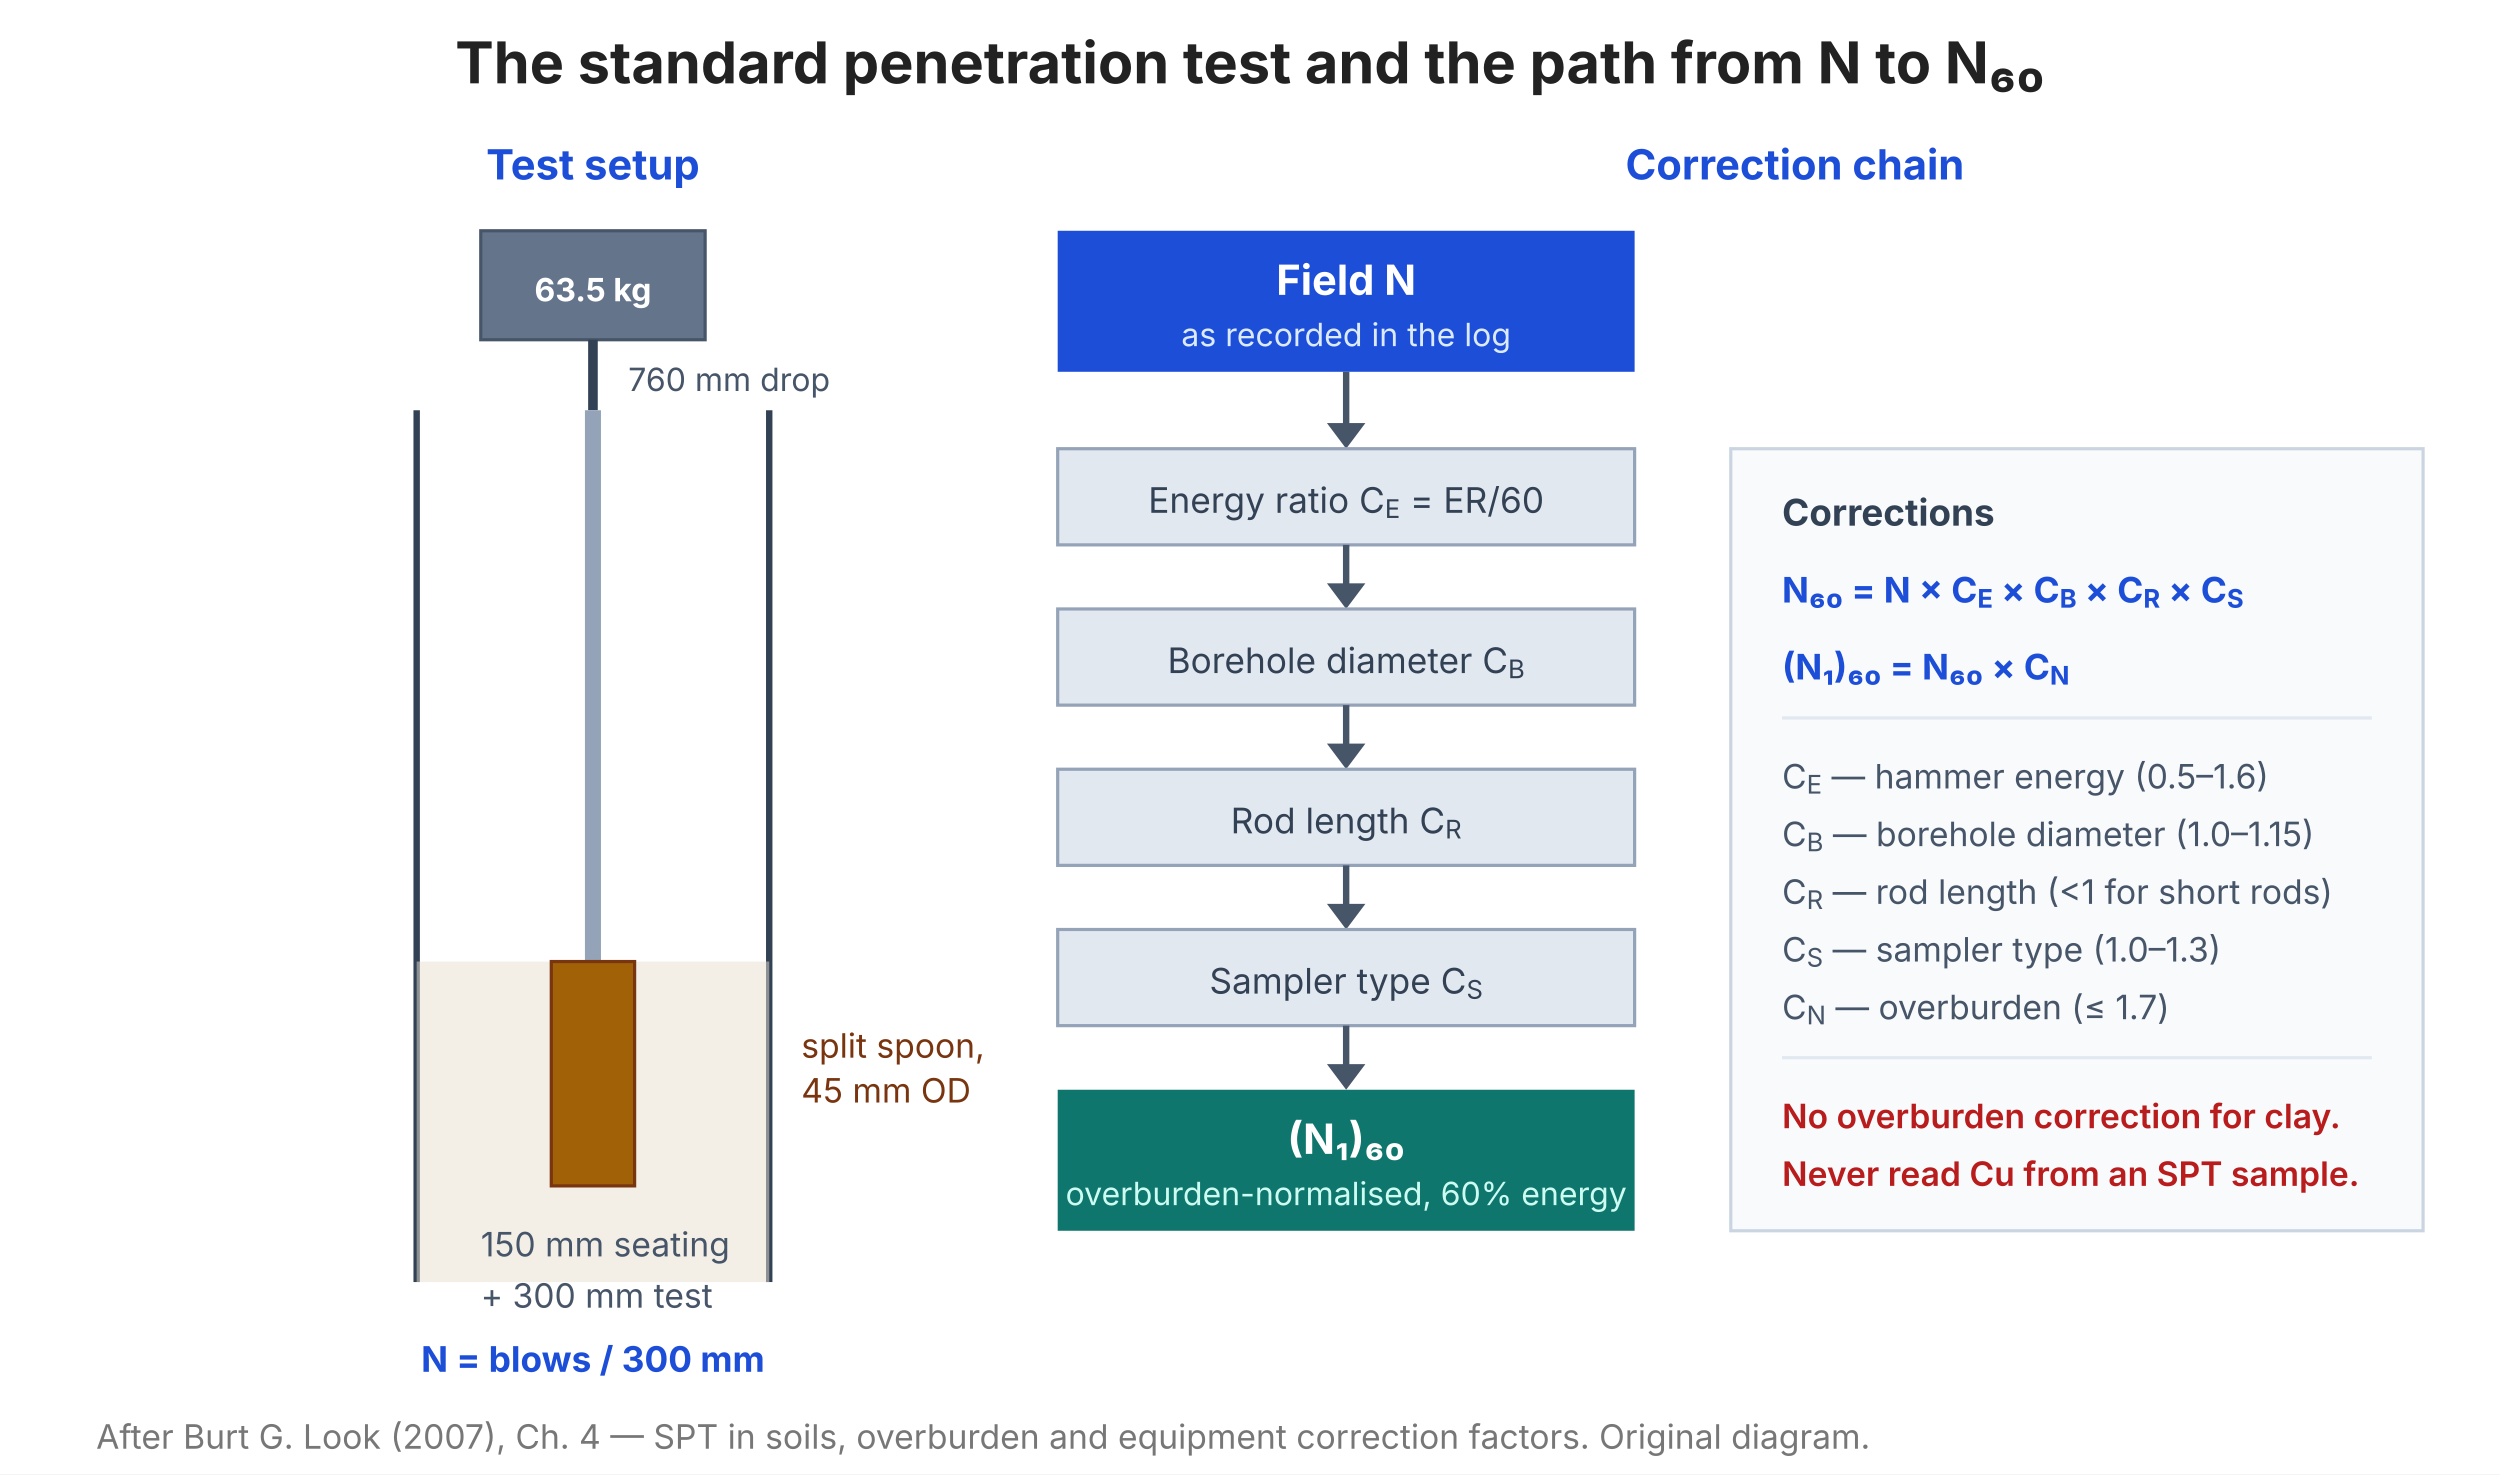
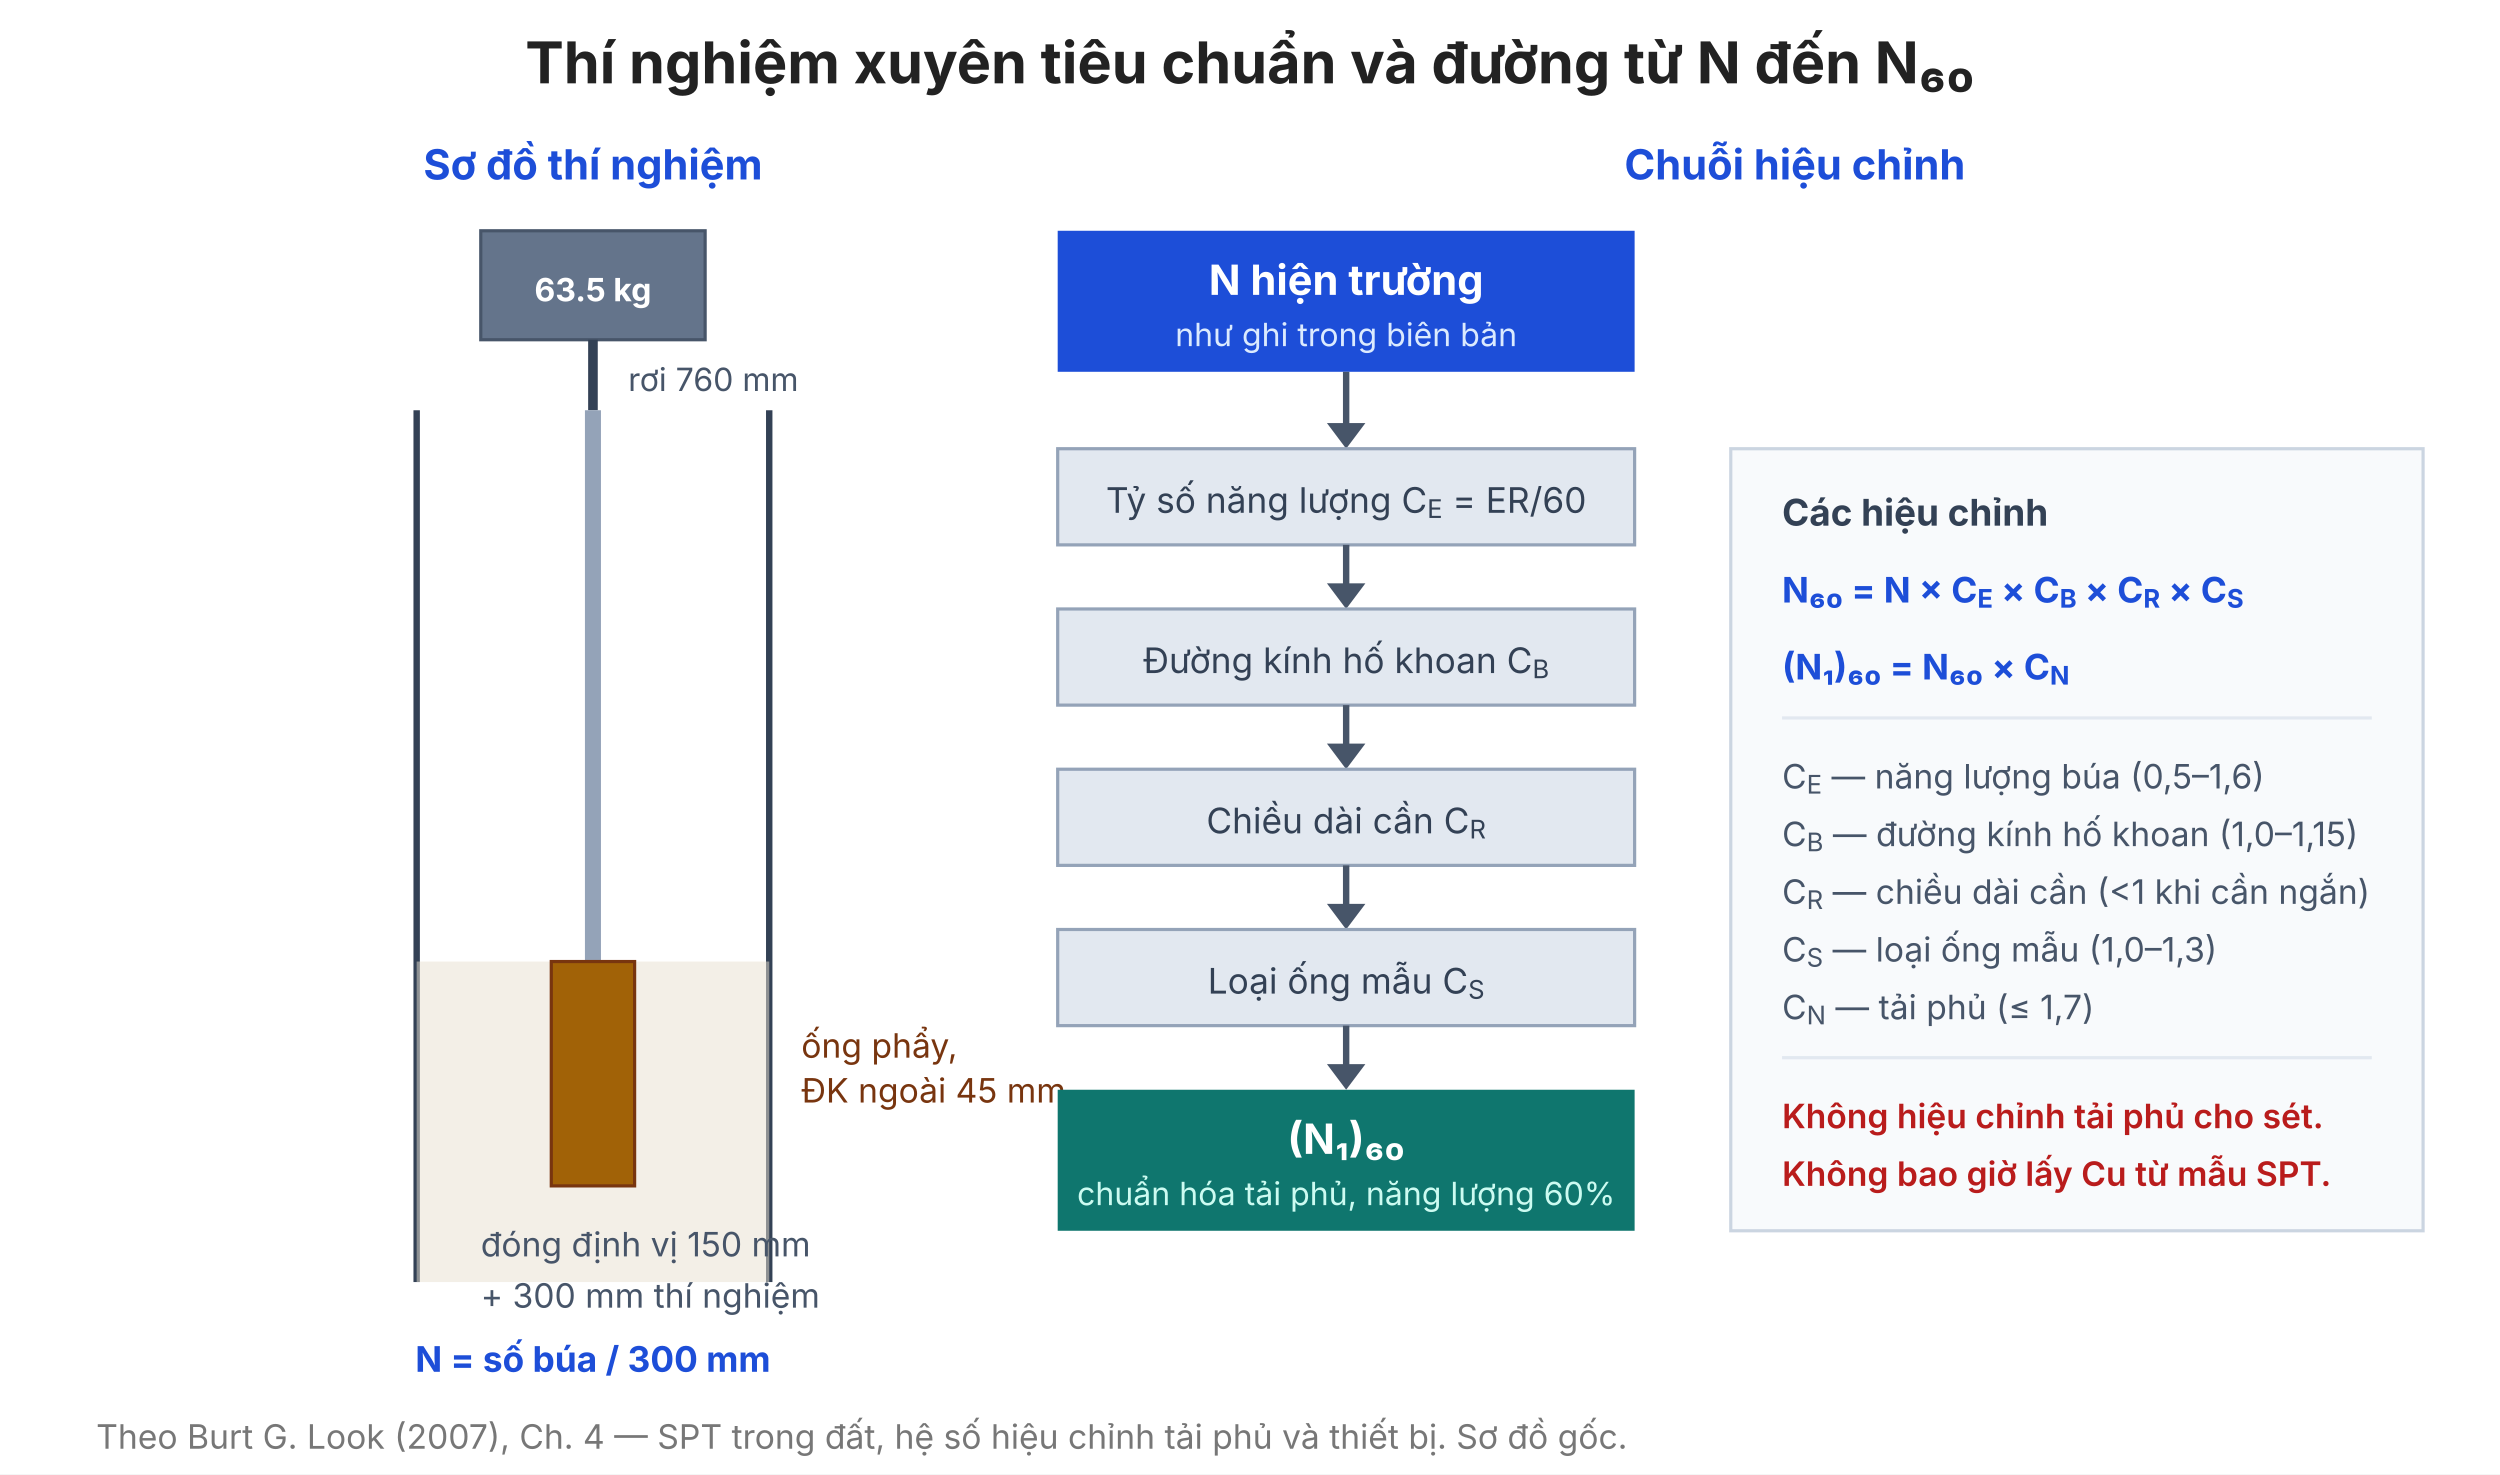
<svg xmlns="http://www.w3.org/2000/svg" viewBox="0 0 780 460" font-family="Inter, Arial, sans-serif">
  <rect width="780" height="460" fill="#ffffff" />
-   <text x="390" y="26" text-anchor="middle" font-size="18" font-weight="700" fill="#222">The standard penetration test and the path from N to N₆₀</text>
-   <text x="185" y="56" text-anchor="middle" font-size="13" font-weight="700" fill="#1d4ed8">Test setup</text>
+   <text x="390" y="26" text-anchor="middle" font-size="18" font-weight="700" fill="#222">Thí nghiệm xuyên tiêu chuẩn và đường từ N đến N₆₀</text>
+   <text x="185" y="56" text-anchor="middle" font-size="13" font-weight="700" fill="#1d4ed8">Sơ đồ thí nghiệm</text>
  <rect x="150" y="72" width="70" height="34" fill="#64748b" stroke="#475569" />
  <text x="185" y="94" text-anchor="middle" font-size="10" font-weight="700" fill="#ffffff">63.5 kg</text>
  <line x1="185" y1="106" x2="185" y2="128" stroke="#334155" stroke-width="3" />
-   <text x="196" y="122" font-size="10" fill="#475569">760 mm drop</text>
+   <text x="196" y="122" font-size="10" fill="#475569">rơi 760 mm</text>
  <line x1="185" y1="128" x2="185" y2="300" stroke="#94a3b8" stroke-width="5" />
  <line x1="130" y1="128" x2="130" y2="400" stroke="#334155" stroke-width="2" />
  <line x1="240" y1="128" x2="240" y2="400" stroke="#334155" stroke-width="2" />
  <rect x="130" y="300" width="110" height="100" fill="#e8e0cf" opacity="0.5" />
  <rect x="172" y="300" width="26" height="70" fill="#a16207" stroke="#78350f" />
-   <text x="250" y="330" font-size="10.5" fill="#78350f">split spoon,</text>
-   <text x="250" y="344" font-size="10.5" fill="#78350f">45 mm OD</text>
-   <text x="150" y="392" font-size="10.5" fill="#475569">150 mm seating</text>
-   <text x="150" y="408" font-size="10.5" fill="#475569">+ 300 mm test</text>
-   <text x="185" y="428" text-anchor="middle" font-size="11" font-weight="700" fill="#1d4ed8">N = blows / 300 mm</text>
-   <text x="560" y="56" text-anchor="middle" font-size="13" font-weight="700" fill="#1d4ed8">Correction chain</text>
+   <text x="250" y="330" font-size="10.5" fill="#78350f">ống phẩy,</text>
+   <text x="250" y="344" font-size="10.5" fill="#78350f">ĐK ngoài 45 mm</text>
+   <text x="150" y="392" font-size="10.5" fill="#475569">đóng định vị 150 mm</text>
+   <text x="150" y="408" font-size="10.5" fill="#475569">+ 300 mm thí nghiệm</text>
+   <text x="185" y="428" text-anchor="middle" font-size="11" font-weight="700" fill="#1d4ed8">N = số búa / 300 mm</text>
+   <text x="560" y="56" text-anchor="middle" font-size="13" font-weight="700" fill="#1d4ed8">Chuỗi hiệu chỉnh</text>
  <rect x="330" y="72" width="180" height="44" fill="#1d4ed8" />
-   <text x="420" y="92" text-anchor="middle" font-size="13" font-weight="700" fill="#ffffff">Field N</text>
-   <text x="420" y="108" text-anchor="middle" font-size="10" fill="#dbeafe">as recorded in the log</text>
+   <text x="420" y="92" text-anchor="middle" font-size="13" font-weight="700" fill="#ffffff">N hiện trường</text>
+   <text x="420" y="108" text-anchor="middle" font-size="10" fill="#dbeafe">như ghi trong biên bản</text>
  <path d="M420 116 L420 138" stroke="#475569" stroke-width="2" />
  <path d="M414 132 L420 140 L426 132" fill="#475569" />
  <rect x="330" y="140" width="180" height="30" fill="#e2e8f0" stroke="#94a3b8" />
-   <text x="420" y="160" text-anchor="middle" font-size="11" fill="#334155">Energy ratio  C<tspan baseline-shift="sub" font-size="8">E</tspan> = ER/60</text>
+   <text x="420" y="160" text-anchor="middle" font-size="11" fill="#334155">Tỷ số năng lượng  C<tspan baseline-shift="sub" font-size="8">E</tspan> = ER/60</text>
  <path d="M420 170 L420 188" stroke="#475569" stroke-width="2" />
  <path d="M414 182 L420 190 L426 182" fill="#475569" />
  <rect x="330" y="190" width="180" height="30" fill="#e2e8f0" stroke="#94a3b8" />
-   <text x="420" y="210" text-anchor="middle" font-size="11" fill="#334155">Borehole diameter  C<tspan baseline-shift="sub" font-size="8">B</tspan>
+   <text x="420" y="210" text-anchor="middle" font-size="11" fill="#334155">Đường kính hố khoan  C<tspan baseline-shift="sub" font-size="8">B</tspan>
  </text>
  <path d="M420 220 L420 238" stroke="#475569" stroke-width="2" />
  <path d="M414 232 L420 240 L426 232" fill="#475569" />
  <rect x="330" y="240" width="180" height="30" fill="#e2e8f0" stroke="#94a3b8" />
-   <text x="420" y="260" text-anchor="middle" font-size="11" fill="#334155">Rod length  C<tspan baseline-shift="sub" font-size="8">R</tspan>
+   <text x="420" y="260" text-anchor="middle" font-size="11" fill="#334155">Chiều dài cần  C<tspan baseline-shift="sub" font-size="8">R</tspan>
  </text>
  <path d="M420 270 L420 288" stroke="#475569" stroke-width="2" />
  <path d="M414 282 L420 290 L426 282" fill="#475569" />
  <rect x="330" y="290" width="180" height="30" fill="#e2e8f0" stroke="#94a3b8" />
-   <text x="420" y="310" text-anchor="middle" font-size="11" fill="#334155">Sampler type  C<tspan baseline-shift="sub" font-size="8">S</tspan>
+   <text x="420" y="310" text-anchor="middle" font-size="11" fill="#334155">Loại ống mẫu  C<tspan baseline-shift="sub" font-size="8">S</tspan>
  </text>
  <path d="M420 320 L420 338" stroke="#475569" stroke-width="2" />
  <path d="M414 332 L420 340 L426 332" fill="#475569" />
  <rect x="330" y="340" width="180" height="44" fill="#0f766e" />
  <text x="420" y="360" text-anchor="middle" font-size="13" font-weight="700" fill="#ffffff">(N₁)₆₀</text>
-   <text x="420" y="376" text-anchor="middle" font-size="10" fill="#ccfbf1">overburden-normalised, 60% energy</text>
+   <text x="420" y="376" text-anchor="middle" font-size="10" fill="#ccfbf1">chuẩn hóa tải phủ, năng lượng 60%</text>
  <rect x="540" y="140" width="216" height="244" fill="#f8fafc" stroke="#cbd5e1" />
-   <text x="556" y="164" font-size="11.5" font-weight="700" fill="#334155">Corrections</text>
+   <text x="556" y="164" font-size="11.5" font-weight="700" fill="#334155">Các hiệu chỉnh</text>
  <text x="556" y="188" font-size="11" fill="#1d4ed8" font-weight="700">N₆₀ = N × C<tspan baseline-shift="sub" font-size="8">E</tspan> × C<tspan baseline-shift="sub" font-size="8">B</tspan> × C<tspan baseline-shift="sub" font-size="8">R</tspan> × C<tspan baseline-shift="sub" font-size="8">S</tspan>
  </text>
  <text x="556" y="212" font-size="11" fill="#1d4ed8" font-weight="700">(N₁)₆₀ = N₆₀ × C<tspan baseline-shift="sub" font-size="8">N</tspan>
  </text>
  <line x1="556" y1="224" x2="740" y2="224" stroke="#e2e8f0" />
-   <text x="556" y="246" font-size="10.5" fill="#475569">C<tspan baseline-shift="sub" font-size="8">E</tspan> — hammer energy (0.5–1.6)</text>
-   <text x="556" y="264" font-size="10.5" fill="#475569">C<tspan baseline-shift="sub" font-size="8">B</tspan> — borehole diameter (1.0–1.15)</text>
-   <text x="556" y="282" font-size="10.5" fill="#475569">C<tspan baseline-shift="sub" font-size="8">R</tspan> — rod length (&lt;1 for short rods)</text>
-   <text x="556" y="300" font-size="10.5" fill="#475569">C<tspan baseline-shift="sub" font-size="8">S</tspan> — sampler type (1.0–1.3)</text>
-   <text x="556" y="318" font-size="10.5" fill="#475569">C<tspan baseline-shift="sub" font-size="8">N</tspan> — overburden (≤ 1.7)</text>
+   <text x="556" y="246" font-size="10.5" fill="#475569">C<tspan baseline-shift="sub" font-size="8">E</tspan> — năng lượng búa (0,5–1,6)</text>
+   <text x="556" y="264" font-size="10.5" fill="#475569">C<tspan baseline-shift="sub" font-size="8">B</tspan> — đường kính hố khoan (1,0–1,15)</text>
+   <text x="556" y="282" font-size="10.5" fill="#475569">C<tspan baseline-shift="sub" font-size="8">R</tspan> — chiều dài cần (&lt;1 khi cần ngắn)</text>
+   <text x="556" y="300" font-size="10.5" fill="#475569">C<tspan baseline-shift="sub" font-size="8">S</tspan> — loại ống mẫu (1,0–1,3)</text>
+   <text x="556" y="318" font-size="10.5" fill="#475569">C<tspan baseline-shift="sub" font-size="8">N</tspan> — tải phủ (≤ 1,7)</text>
  <line x1="556" y1="330" x2="740" y2="330" stroke="#e2e8f0" />
-   <text x="556" y="352" font-size="10.5" fill="#b91c1c" font-weight="600">No overburden correction for clay.</text>
-   <text x="556" y="370" font-size="10.5" fill="#b91c1c" font-weight="600">Never read Cu from an SPT sample.</text>
-   <text x="30" y="452" font-size="10.5" fill="#777">After Burt G. Look (2007), Ch. 4 — SPT in soils, overburden and equipment correction factors. Original diagram.</text>
+   <text x="556" y="352" font-size="10.5" fill="#b91c1c" font-weight="600">Không hiệu chỉnh tải phủ cho sét.</text>
+   <text x="556" y="370" font-size="10.5" fill="#b91c1c" font-weight="600">Không bao giờ lấy Cu từ mẫu SPT.</text>
+   <text x="30" y="452" font-size="10.5" fill="#777">Theo Burt G. Look (2007), Ch. 4 — SPT trong đất, hệ số hiệu chỉnh tải phủ và thiết bị. Sơ đồ gốc.</text>
</svg>
